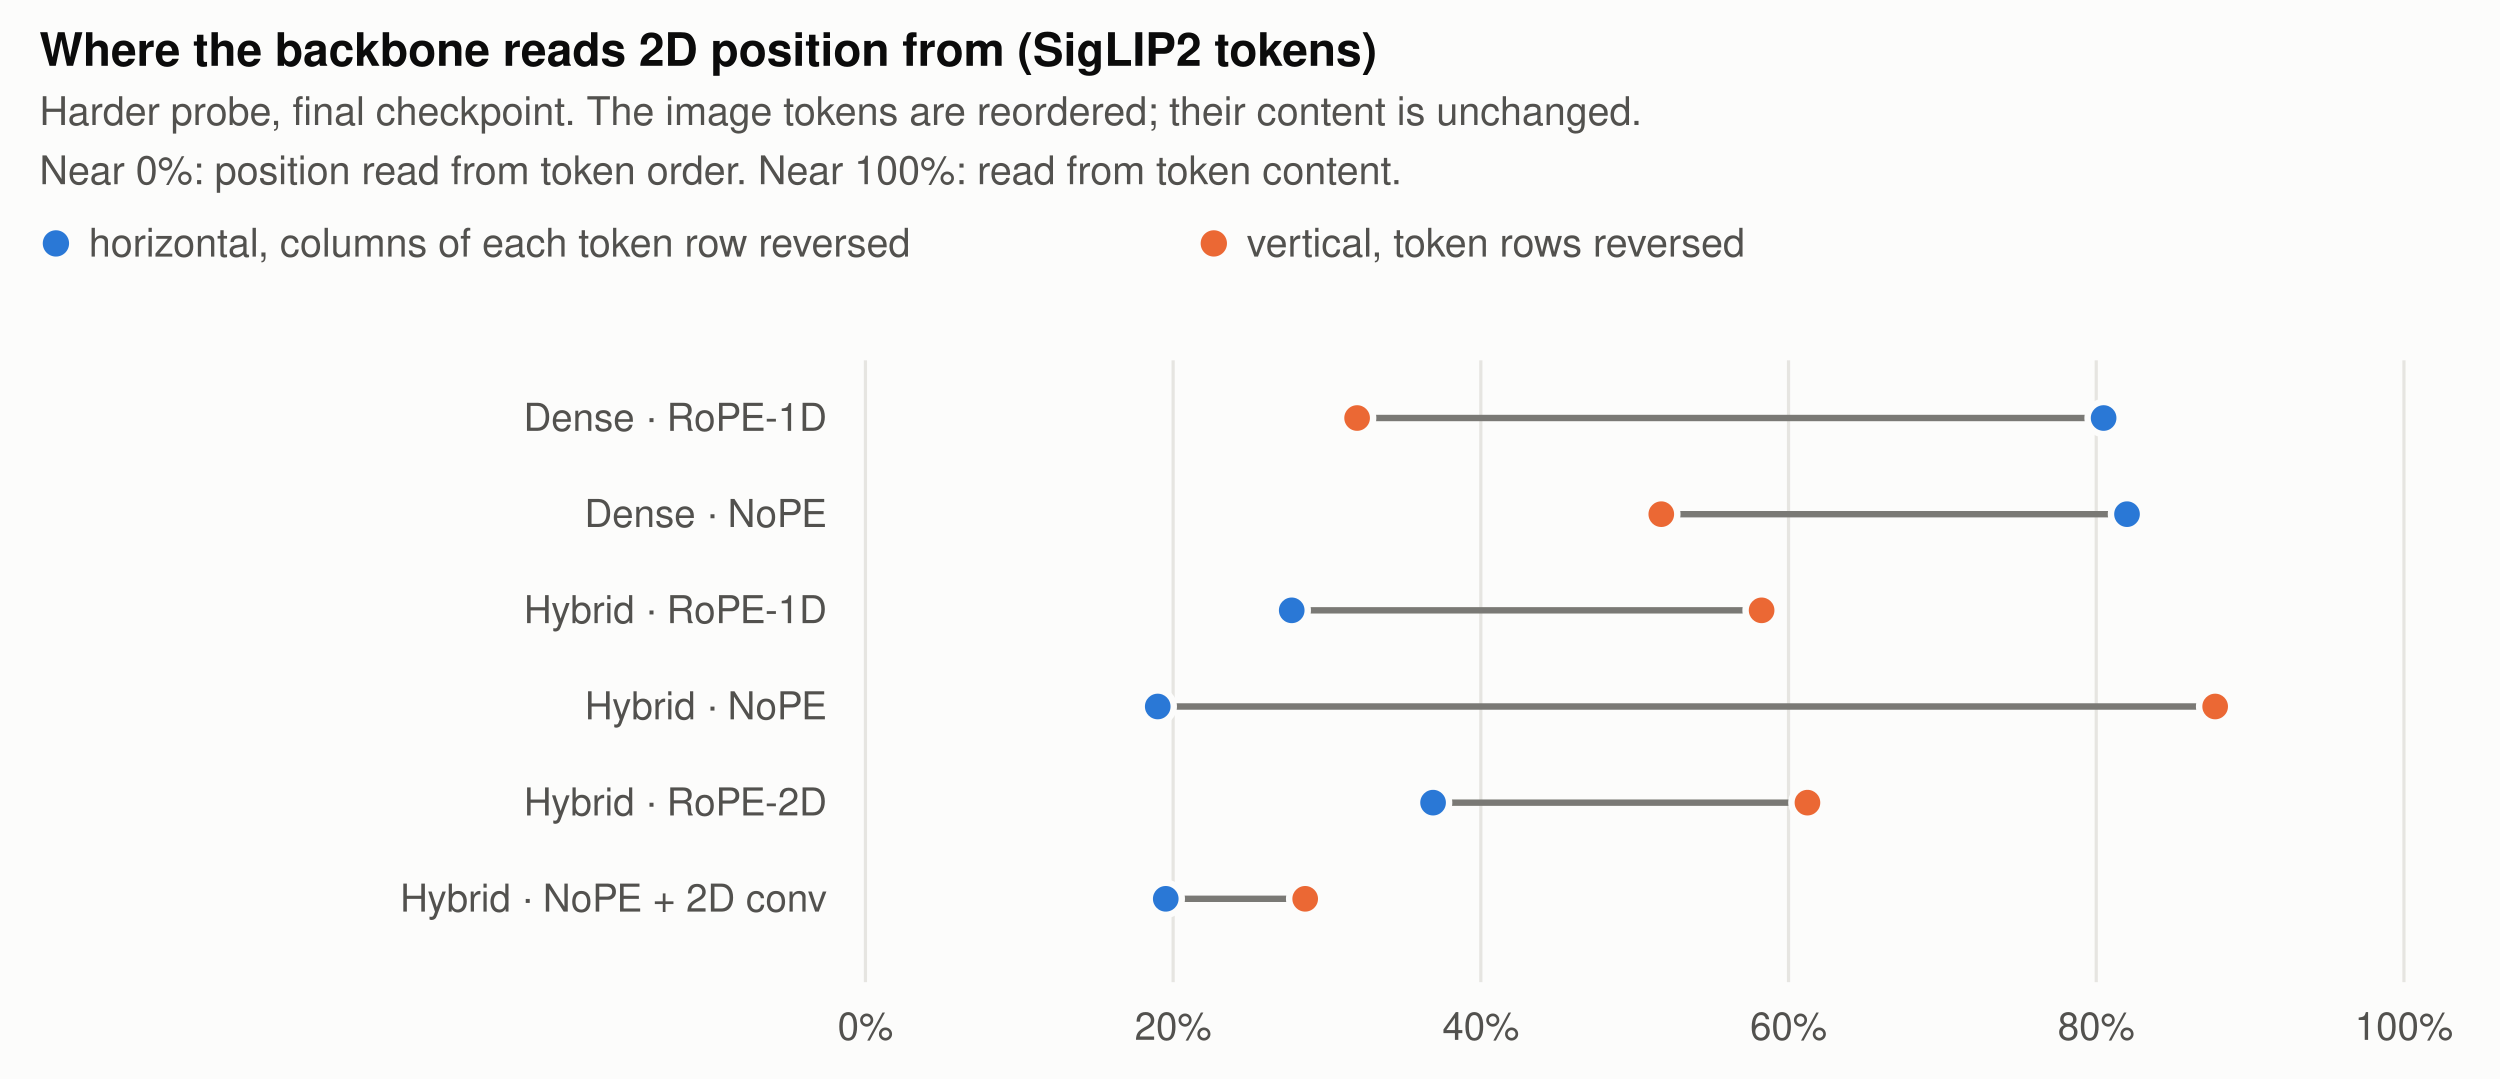
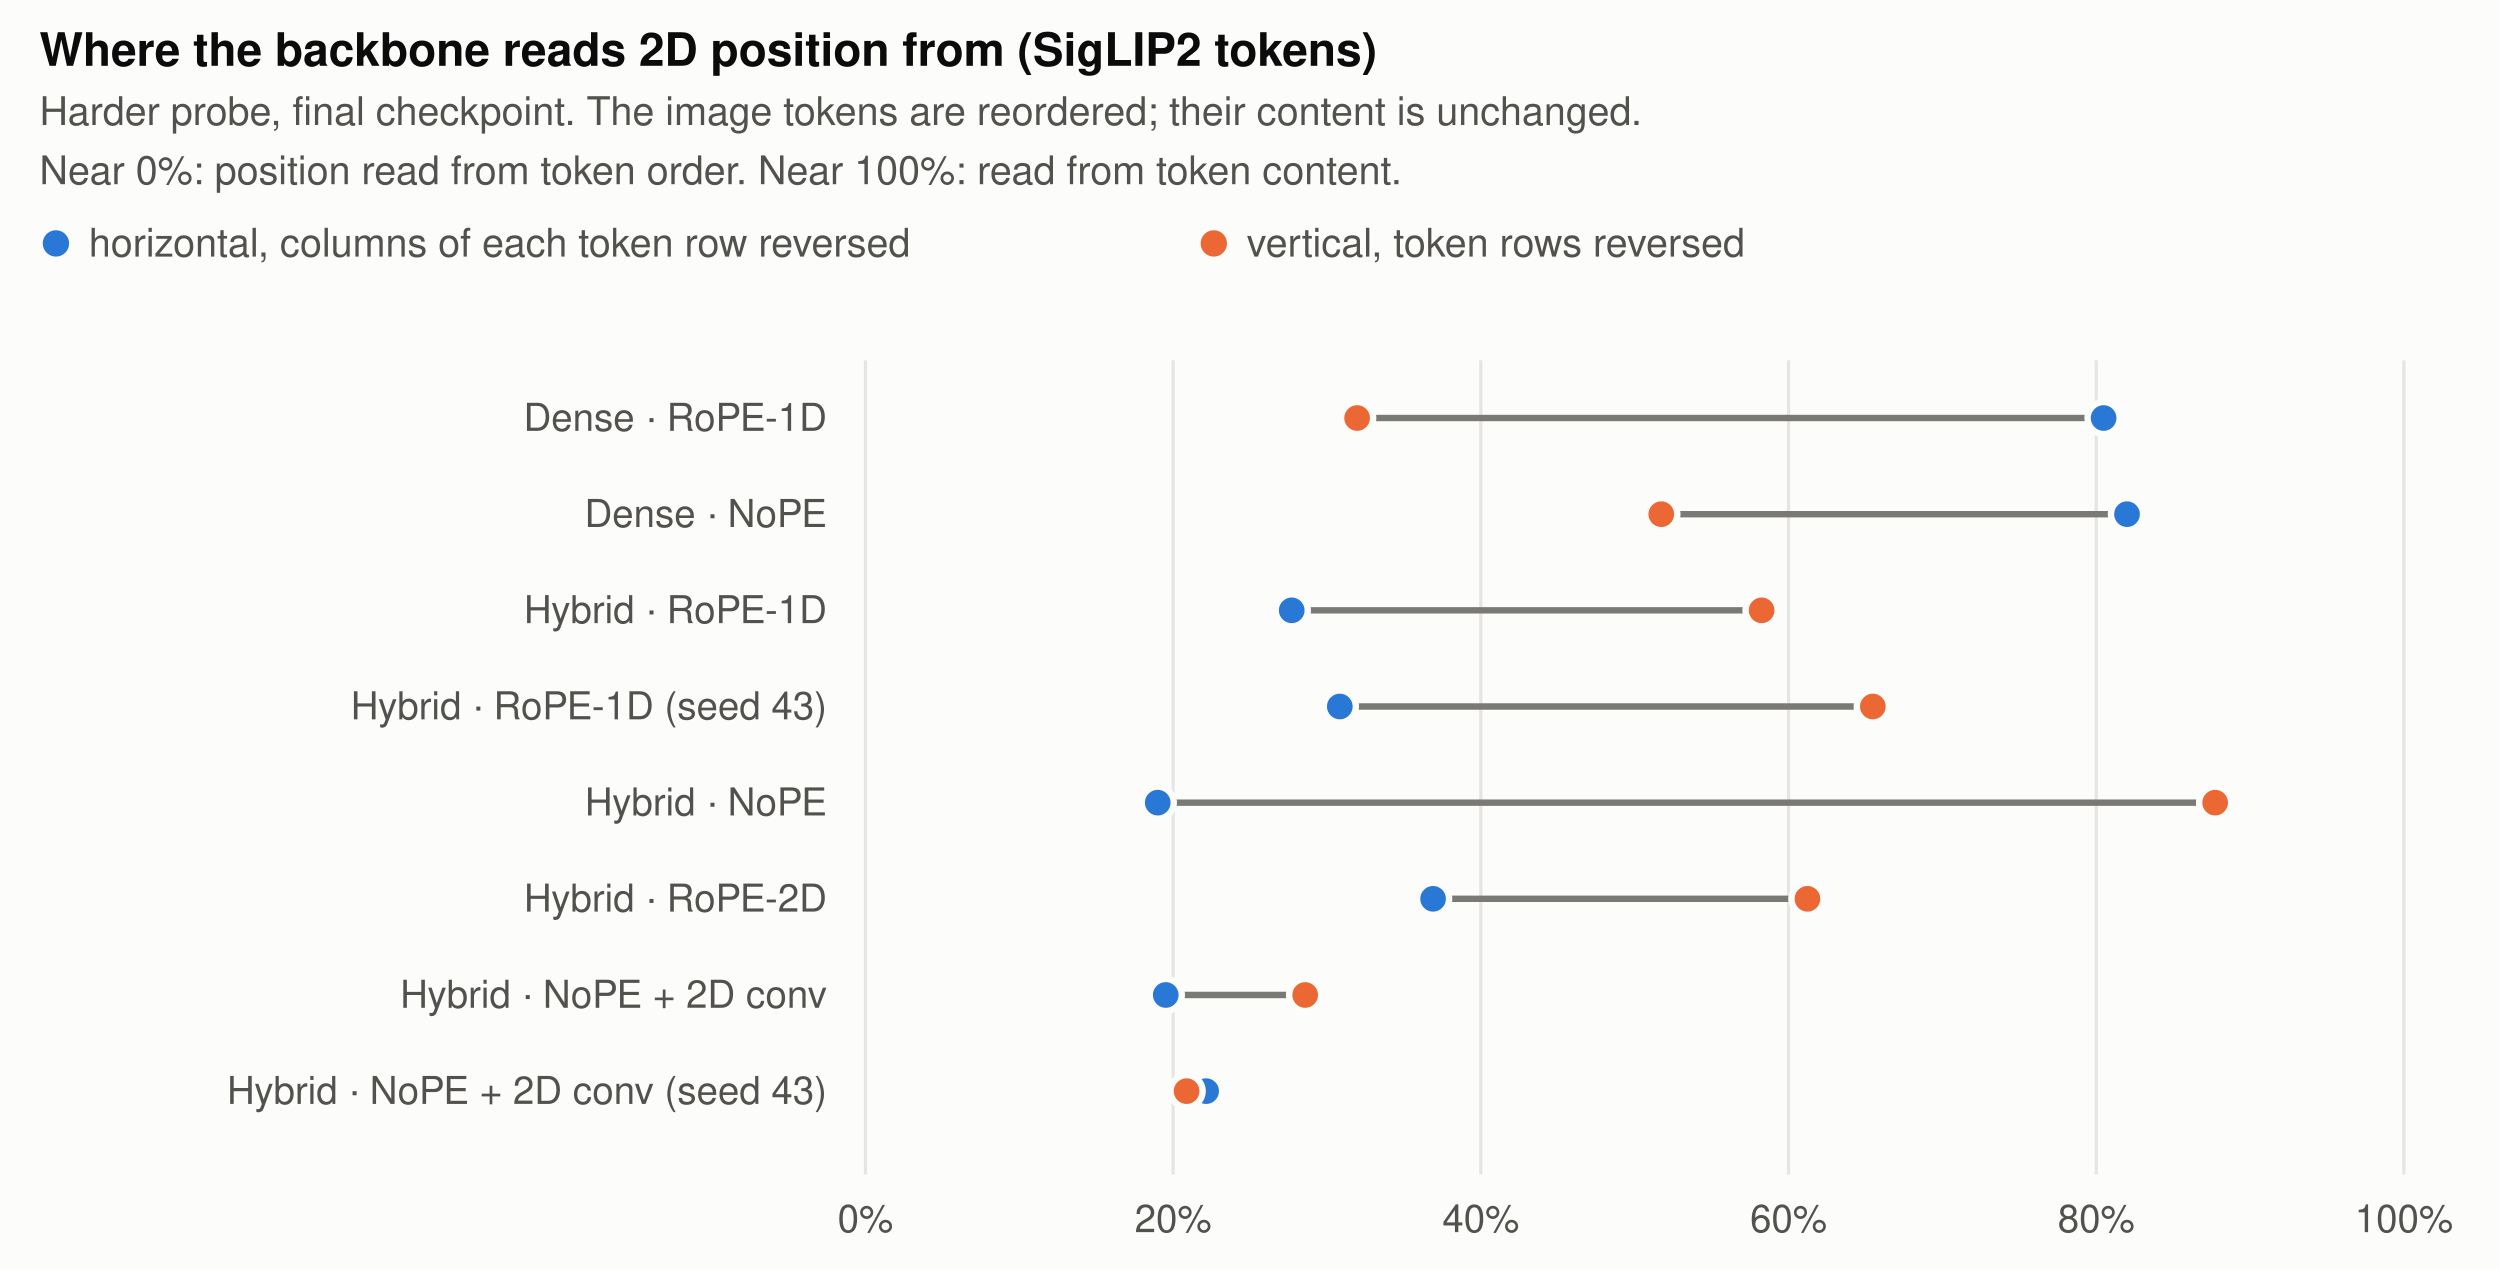
- <svg xmlns="http://www.w3.org/2000/svg" viewBox="0 0 760 328" role="img" aria-label="Where the backbone reads 2D position from (SigLIP2 tokens)">
+ <svg xmlns="http://www.w3.org/2000/svg" viewBox="0 0 760 386" role="img" aria-label="Where the backbone reads 2D position from (SigLIP2 tokens)">
  <style>text{font-family:-apple-system,'Segoe UI',Helvetica,Arial,sans-serif}.grid{stroke:#e6e5e1;stroke-width:1}.tick,.row,.end,.key{fill:#52514e;font-size:12px}.title{fill:#0b0b0b;font-size:14px;font-weight:600}.sub{fill:#52514e;font-size:12px}.link{stroke:#7a7975;stroke-width:2;stroke-linecap:round}.dot{stroke:#fcfcfb;stroke-width:2}.s1,.c1{fill:#2a78d6}.s2,.c2{fill:#eb6834}.c3{fill:#1baf7a}.c4{fill:#eda100}.line{fill:none;stroke-width:2;stroke-linejoin:round;stroke-linecap:round}path.c1{stroke:#2a78d6}path.c2{stroke:#eb6834}path.c3{stroke:#1baf7a}path.c4{stroke:#eda100}</style>
  <rect width="100%" height="100%" fill="#fcfcfb" />
  <text class="title" x="12" y="20">Where the backbone reads 2D position from (SigLIP2 tokens)</text>
  <text class="sub" x="12" y="38">Harder probe, final checkpoint. The image tokens are reordered; their content is unchanged.</text>
  <text class="sub" x="12" y="56">Near 0%: position read from token order. Near 100%: read from token content.</text>
  <circle class="dot s1" cx="17" cy="74" r="5" />
  <text class="key" x="27" y="78">horizontal, columns of each token row reversed</text>
  <circle class="dot s2" cx="369" cy="74" r="5" />
  <text class="key" x="379" y="78">vertical, token rows reversed</text>
  <g transform="translate(0,92) scale(0.9744)">
-     <line class="grid" x1="270.0" x2="270.0" y1="18" y2="212" />
-     <text class="tick" x="270.0" y="230" text-anchor="middle">0%</text>
-     <line class="grid" x1="366.0" x2="366.0" y1="18" y2="212" />
-     <text class="tick" x="366.0" y="230" text-anchor="middle">20%</text>
-     <line class="grid" x1="462.0" x2="462.0" y1="18" y2="212" />
-     <text class="tick" x="462.0" y="230" text-anchor="middle">40%</text>
-     <line class="grid" x1="558.0" x2="558.0" y1="18" y2="212" />
-     <text class="tick" x="558.0" y="230" text-anchor="middle">60%</text>
-     <line class="grid" x1="654.0" x2="654.0" y1="18" y2="212" />
-     <text class="tick" x="654.0" y="230" text-anchor="middle">80%</text>
-     <line class="grid" x1="750.0" x2="750.0" y1="18" y2="212" />
-     <text class="tick" x="750.0" y="230" text-anchor="middle">100%</text>
+     <line class="grid" x1="270.0" x2="270.0" y1="18" y2="272" />
+     <text class="tick" x="270.0" y="290" text-anchor="middle">0%</text>
+     <line class="grid" x1="366.0" x2="366.0" y1="18" y2="272" />
+     <text class="tick" x="366.0" y="290" text-anchor="middle">20%</text>
+     <line class="grid" x1="462.0" x2="462.0" y1="18" y2="272" />
+     <text class="tick" x="462.0" y="290" text-anchor="middle">40%</text>
+     <line class="grid" x1="558.0" x2="558.0" y1="18" y2="272" />
+     <text class="tick" x="558.0" y="290" text-anchor="middle">60%</text>
+     <line class="grid" x1="654.0" x2="654.0" y1="18" y2="272" />
+     <text class="tick" x="654.0" y="290" text-anchor="middle">80%</text>
+     <line class="grid" x1="750.0" x2="750.0" y1="18" y2="272" />
+     <text class="tick" x="750.0" y="290" text-anchor="middle">100%</text>
    <text class="row" x="258" y="40" text-anchor="end">Dense · RoPE-1D</text>
    <line class="link" x1="423.4" x2="656.3" y1="36" y2="36" />
    <circle class="dot s1" cx="656.3" cy="36" r="5" />
    <circle class="dot s2" cx="423.4" cy="36" r="5" />
    <text class="row" x="258" y="70" text-anchor="end">Dense · NoPE</text>
    <line class="link" x1="518.3" x2="663.6" y1="66" y2="66" />
    <circle class="dot s1" cx="663.6" cy="66" r="5" />
    <circle class="dot s2" cx="518.3" cy="66" r="5" />
    <text class="row" x="258" y="100" text-anchor="end">Hybrid · RoPE-1D</text>
    <line class="link" x1="403.0" x2="549.6" y1="96" y2="96" />
    <circle class="dot s1" cx="403.0" cy="96" r="5" />
    <circle class="dot s2" cx="549.6" cy="96" r="5" />
-     <text class="row" x="258" y="130" text-anchor="end">Hybrid · NoPE</text>
-     <line class="link" x1="361.2" x2="691.1" y1="126" y2="126" />
-     <circle class="dot s1" cx="361.2" cy="126" r="5" />
-     <circle class="dot s2" cx="691.1" cy="126" r="5" />
-     <text class="row" x="258" y="160" text-anchor="end">Hybrid · RoPE-2D</text>
-     <line class="link" x1="447.1" x2="563.9" y1="156" y2="156" />
-     <circle class="dot s1" cx="447.1" cy="156" r="5" />
-     <circle class="dot s2" cx="563.9" cy="156" r="5" />
-     <text class="row" x="258" y="190" text-anchor="end">Hybrid · NoPE + 2D conv</text>
-     <line class="link" x1="363.7" x2="407.2" y1="186" y2="186" />
-     <circle class="dot s1" cx="363.7" cy="186" r="5" />
-     <circle class="dot s2" cx="407.2" cy="186" r="5" />
+     <text class="row" x="258" y="130" text-anchor="end">Hybrid · RoPE-1D (seed 43)</text>
+     <line class="link" x1="418.0" x2="584.3" y1="126" y2="126" />
+     <circle class="dot s1" cx="418.0" cy="126" r="5" />
+     <circle class="dot s2" cx="584.3" cy="126" r="5" />
+     <text class="row" x="258" y="160" text-anchor="end">Hybrid · NoPE</text>
+     <line class="link" x1="361.2" x2="691.1" y1="156" y2="156" />
+     <circle class="dot s1" cx="361.2" cy="156" r="5" />
+     <circle class="dot s2" cx="691.1" cy="156" r="5" />
+     <text class="row" x="258" y="190" text-anchor="end">Hybrid · RoPE-2D</text>
+     <line class="link" x1="447.1" x2="563.9" y1="186" y2="186" />
+     <circle class="dot s1" cx="447.1" cy="186" r="5" />
+     <circle class="dot s2" cx="563.9" cy="186" r="5" />
+     <text class="row" x="258" y="220" text-anchor="end">Hybrid · NoPE + 2D conv</text>
+     <line class="link" x1="363.7" x2="407.2" y1="216" y2="216" />
+     <circle class="dot s1" cx="363.7" cy="216" r="5" />
+     <circle class="dot s2" cx="407.2" cy="216" r="5" />
+     <text class="row" x="258" y="250" text-anchor="end">Hybrid · NoPE + 2D conv (seed 43)</text>
+     <line class="link" x1="370.2" x2="376.3" y1="246" y2="246" />
+     <circle class="dot s1" cx="376.3" cy="246" r="5" />
+     <circle class="dot s2" cx="370.2" cy="246" r="5" />
  </g>
</svg>
